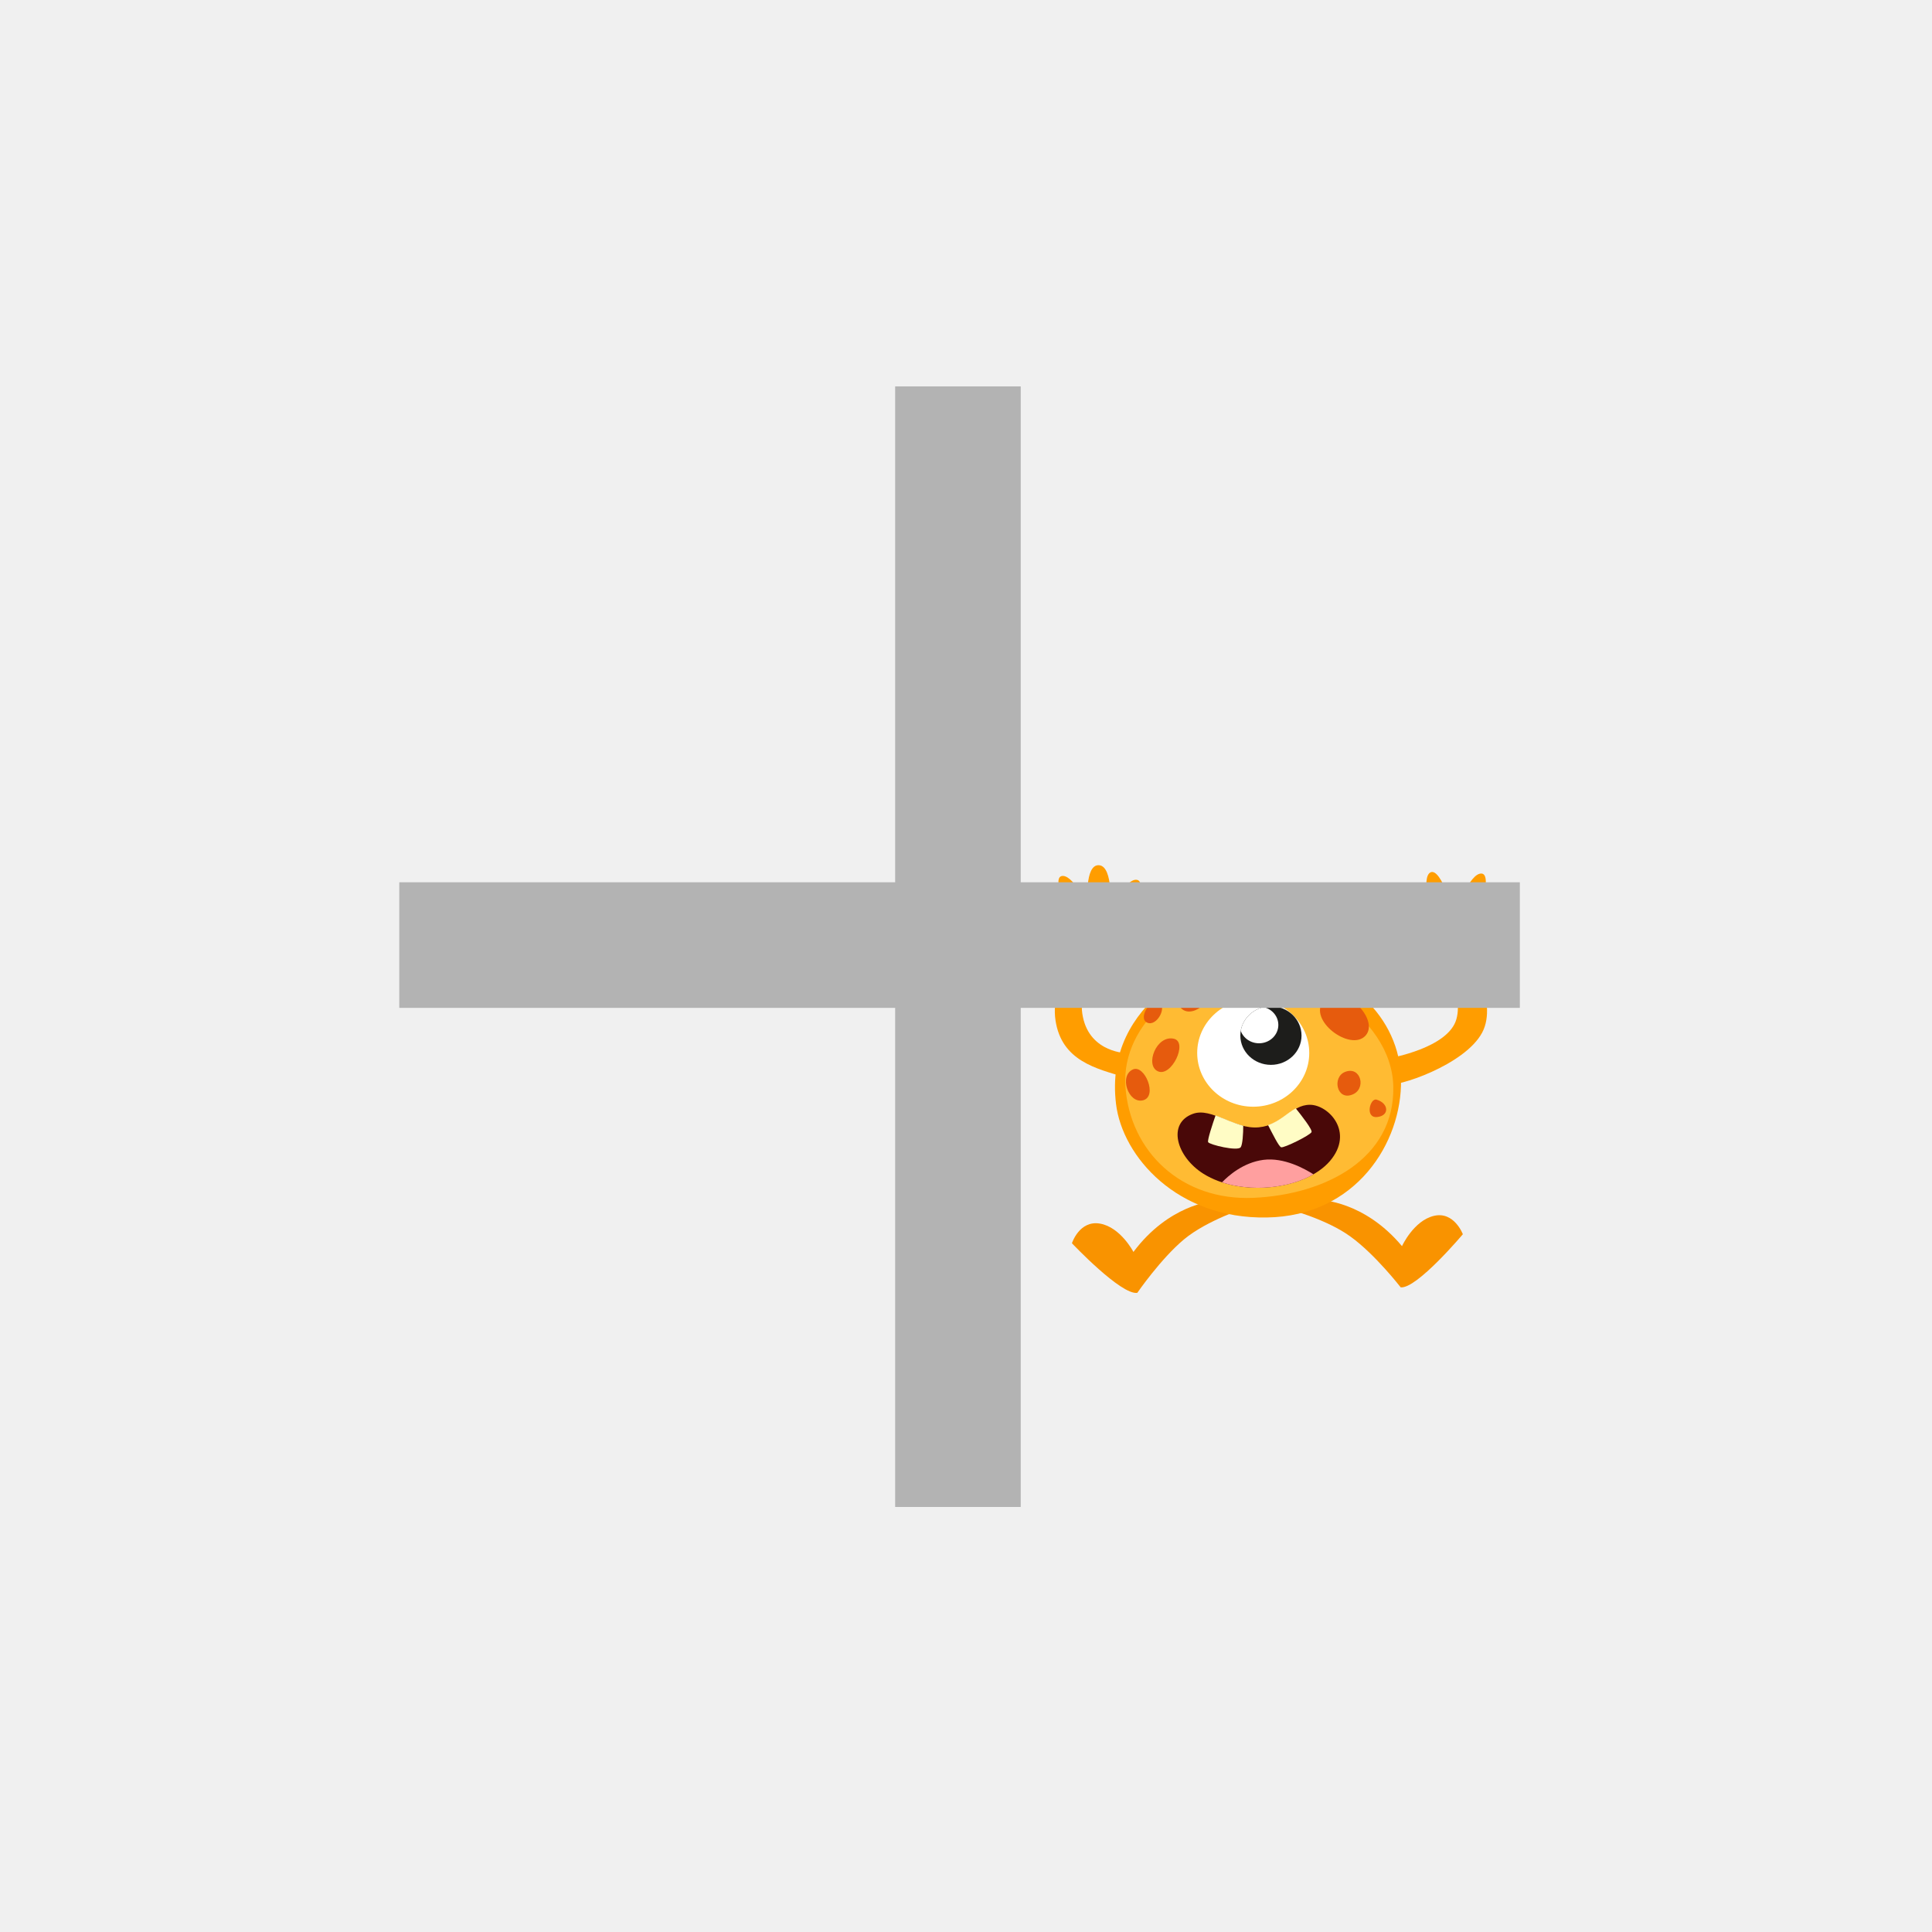
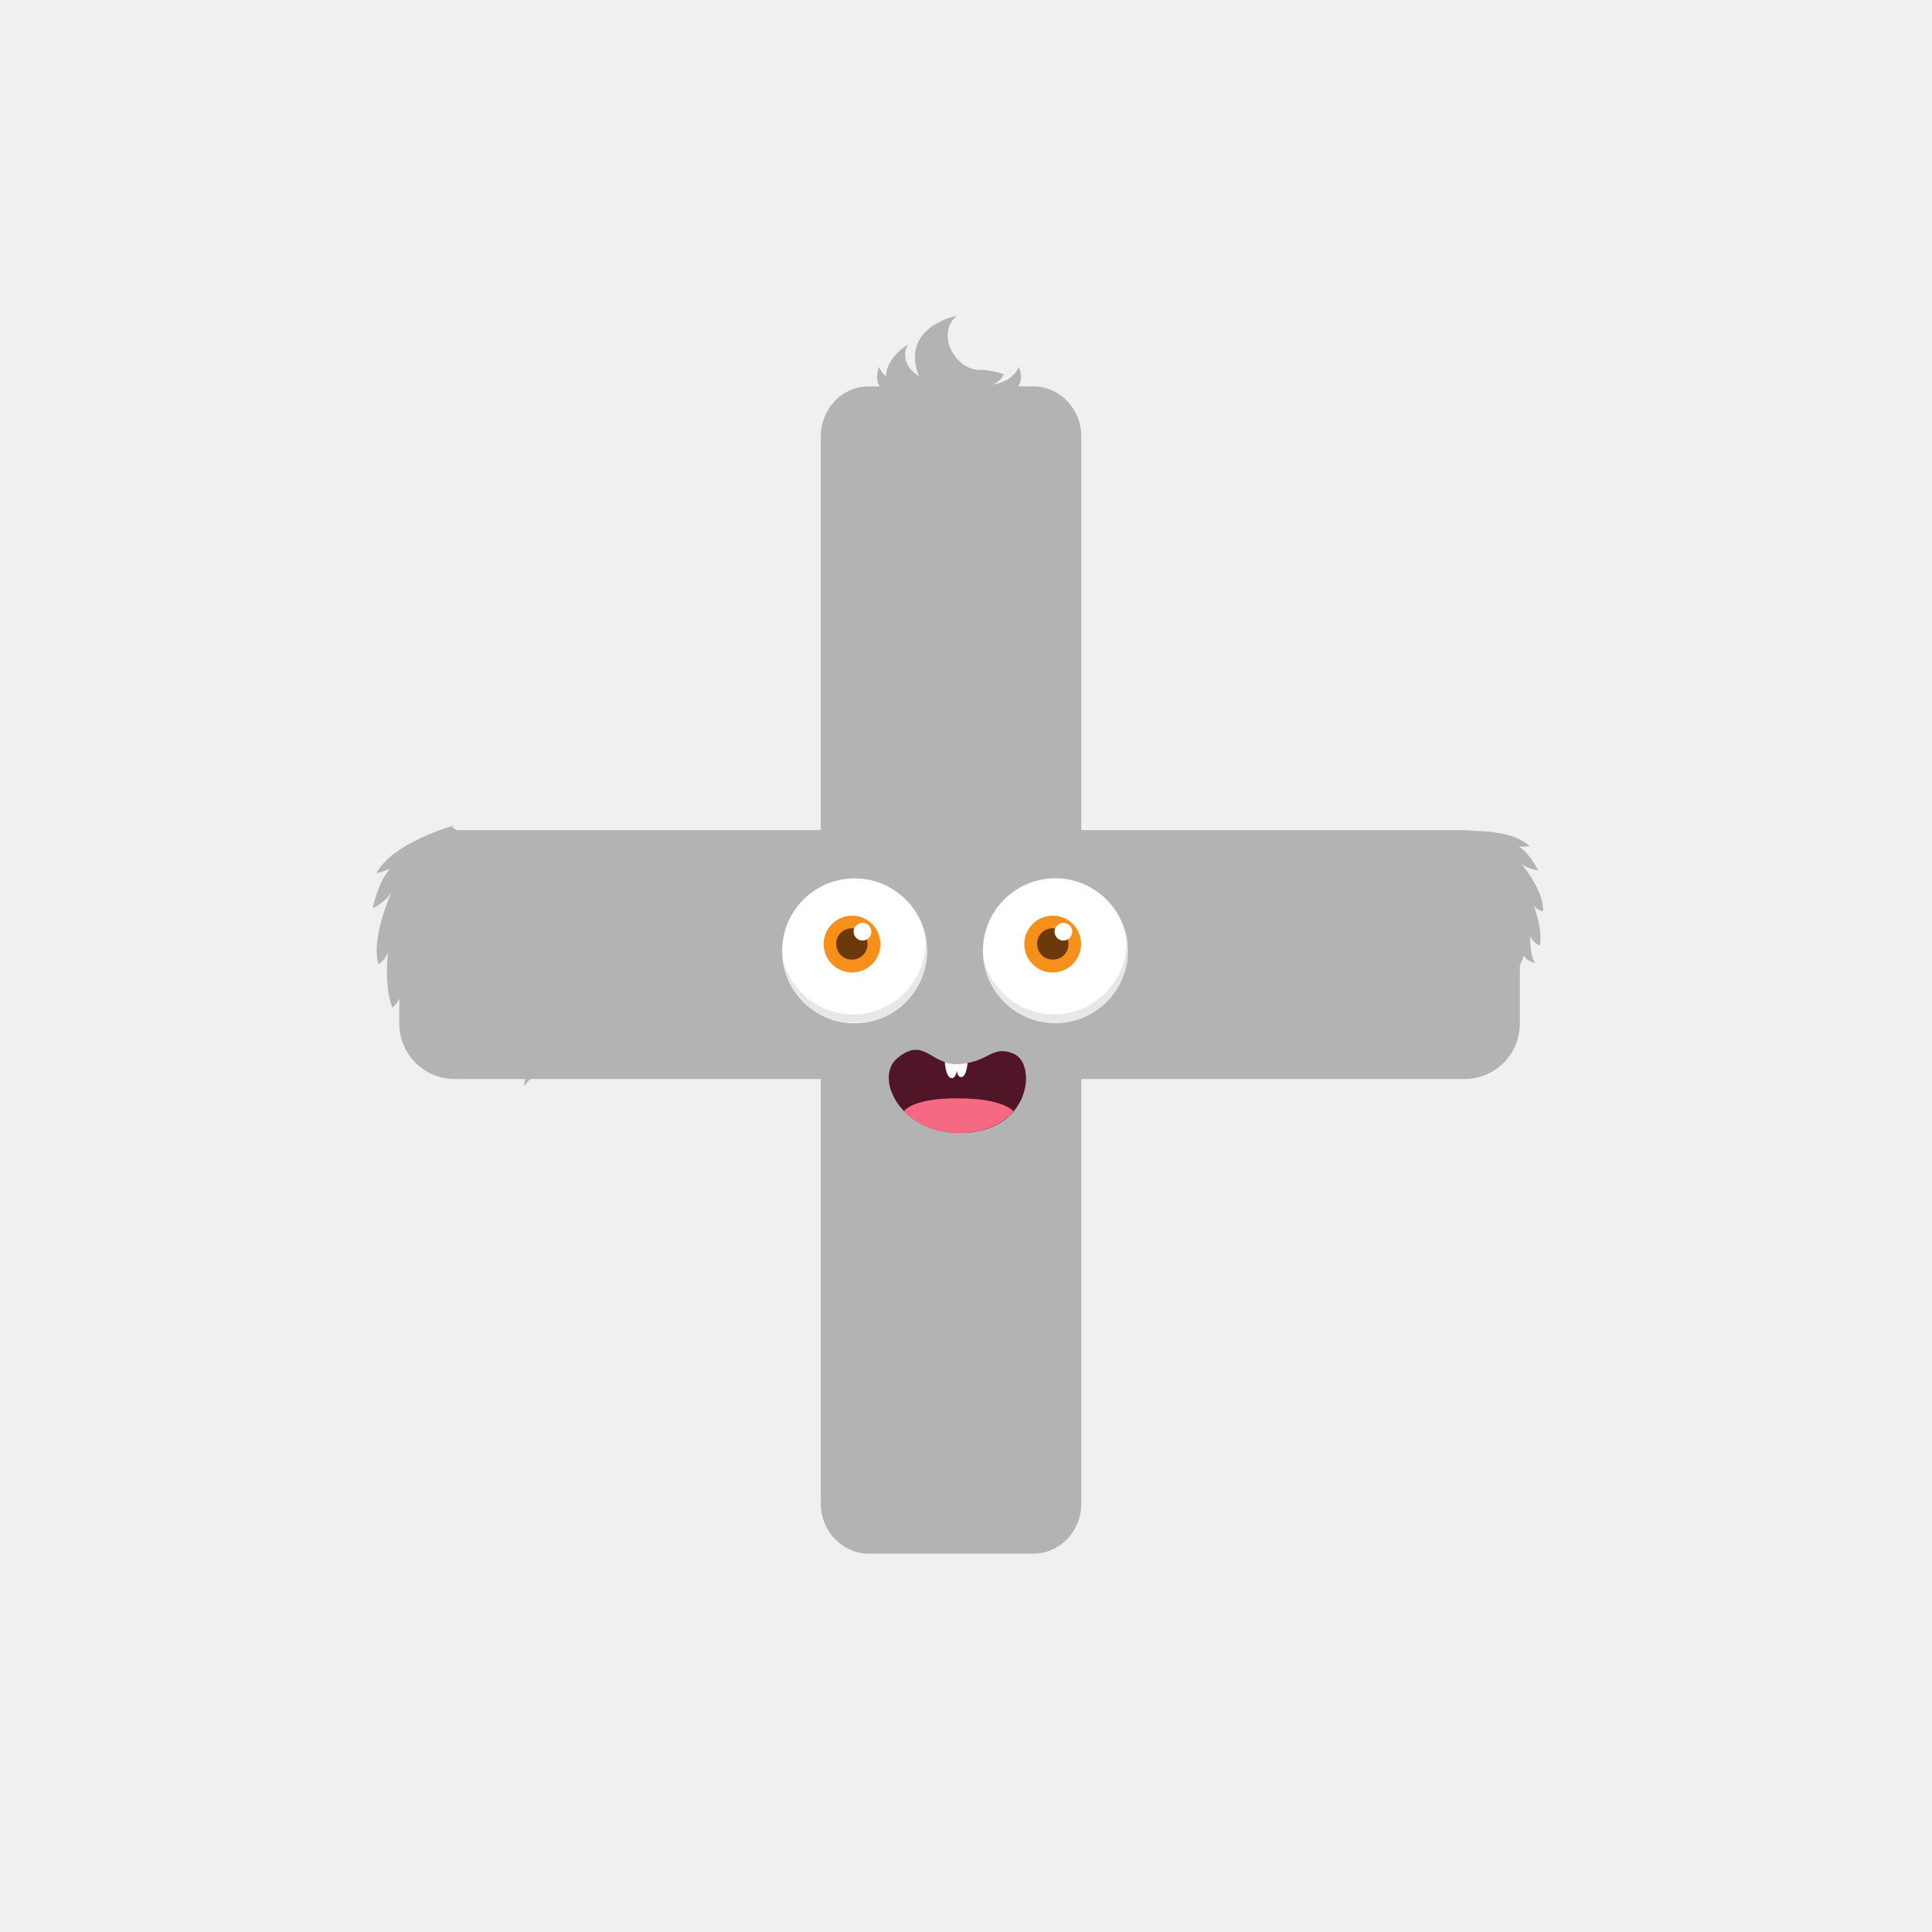
- <svg xmlns="http://www.w3.org/2000/svg" xmlns:xlink="http://www.w3.org/1999/xlink" version="1.1" id="Layer_1" x="0px" y="0px" viewBox="0 0 600 600" style="enable-background:new 0 0 600 600;" xml:space="preserve">
+ <svg xmlns="http://www.w3.org/2000/svg" version="1.1" id="Layer_1" x="0px" y="0px" viewBox="0 0 600 600" style="enable-background:new 0 0 600 600;" xml:space="preserve">
  <style type="text/css">
- 	.st0{fill:#FF9D00;}
- 	.st1{fill:#E65B0D;}
- 	.st2{fill:#F99300;}
- 	.st3{fill:#08549F;}
- 	.st4{fill:#2188DB;}
- 	.st5{fill:#FFBB33;}
- 	.st6{fill:#490808;}
- 	.st7{fill:#FFFCC5;}
- 	.st8{fill:#FF9F9F;}
- 	.st9{fill:#FFFFFF;}
- 	.st10{clip-path:url(#SVGID_2_);fill:#FFFFFF;}
- 	.st11{fill:#B3B3B3;}
+ 	.st0{fill:#B3B3B3;}
+ 	.st1{fill:#501627;}
+ 	.st2{fill:#F56A82;}
+ 	.st3{fill:#FFFFFF;}
+ 	.st4{fill:#E7E7E7;}
+ 	.st5{fill:#F6901B;}
+ 	.st6{fill:#6B390B;}
</style>
  <g>
-     <g>
-       <g>
-         <path class="st0" d="M350.2,327.1c0,0-11.6,0-13.9-11.3c-2.4-11.3,8.8-19.7,8.8-19.7s12.4,4.7,14.6-0.4c2.2-5.1-9.3-5.6-9.3-5.6     s6.3-15.6,2.9-16.8c-3.4-1.1-8.5,9.3-8.5,9.3s1.1-13.6-3.5-13.9c-4.6-0.3-3.5,12.3-3.5,12.3s-4.9-9.9-8.2-8.9     c-3.4,1,3.7,16.3,7.7,20.1c0,0-11.4,12.1-9.5,24.7c1.9,12.6,12.7,15,21.8,17.7C358.5,337.2,350.2,327.1,350.2,327.1z" />
-         <g>
-           <g>
-             <g>
-               <g>
-                 <path class="st1" d="M340.4,287.9c0,0,0.6-0.1,1.4,0.1c0.2,0,0.4,0.1,0.7,0.2c0.2,0.1,0.5,0.2,0.7,0.3         c0.2,0.1,0.5,0.3,0.7,0.5c0.2,0.2,0.4,0.4,0.6,0.6c0.2,0.2,0.4,0.5,0.5,0.7c0.2,0.2,0.3,0.5,0.4,0.8c0.1,0.3,0.2,0.5,0.2,0.8         c0.1,0.2,0.1,0.5,0.1,0.7c0,0.4,0,0.8-0.1,1c-0.1,0.2-0.1,0.4-0.1,0.4s-0.1-0.1-0.2-0.3c-0.1-0.2-0.3-0.5-0.4-0.9         c-0.1-0.2-0.2-0.3-0.3-0.5c-0.1-0.2-0.2-0.4-0.3-0.6c-0.1-0.2-0.3-0.4-0.4-0.5c-0.1-0.2-0.3-0.4-0.4-0.5         c-0.2-0.2-0.3-0.3-0.5-0.5c-0.2-0.2-0.3-0.3-0.5-0.5c-0.2-0.1-0.3-0.3-0.5-0.4c-0.2-0.1-0.3-0.3-0.5-0.4         C340.9,288.3,340.4,287.9,340.4,287.9z" />
-               </g>
-             </g>
-           </g>
-         </g>
-       </g>
-       <g>
-         <path class="st0" d="M431.6,328.6c0,0,18.2-3.1,20.7-12.1c2.5-9-6-18.6-6-18.6s-14.6,5.6-15.5,1.1s9.9-6.9,9.9-6.9     s-9.8-10.2-7.2-13.9c2.6-3.8,11.3,7.8,11.3,7.8s-3.8-13.6-0.5-15.1c3.4-1.4,7.4,13.3,7.4,13.3s4.6-13.4,8.5-12.9     s-2.4,18.4-5.5,22.6c0,0,9.8,14.5,6.4,24.9c-3.3,10.4-24.4,18.1-29.9,18.1C426.7,336.9,431.6,328.6,431.6,328.6z" />
-         <g>
-           <g>
-             <g>
-               <g>
-                 <path class="st1" d="M448.8,289.1c0,0-0.1,0.5-0.3,1.1c0,0.2-0.1,0.3-0.1,0.5c-0.1,0.2-0.1,0.4-0.1,0.5         c0,0.2-0.1,0.4-0.1,0.6c-0.1,0.2-0.1,0.4-0.1,0.6c0,0.2-0.1,0.4-0.1,0.6c0,0.2,0,0.4,0,0.5c0,0.2,0,0.4,0,0.5         c0,0.2,0,0.3,0,0.5c0,0.3,0.1,0.6,0.1,0.8c0,0.2,0,0.3,0,0.3s-0.1-0.1-0.3-0.2c-0.2-0.1-0.4-0.3-0.7-0.6         c-0.1-0.1-0.2-0.3-0.3-0.5c-0.1-0.2-0.2-0.4-0.2-0.7c0-0.2-0.1-0.5-0.1-0.7c0-0.3,0-0.5,0-0.8c0.1-0.2,0.1-0.5,0.2-0.7         c0.1-0.2,0.2-0.4,0.3-0.7c0.1-0.2,0.2-0.4,0.4-0.6c0.1-0.2,0.3-0.3,0.4-0.4C448.3,289.2,448.8,289.1,448.8,289.1z" />
-               </g>
-             </g>
-           </g>
-         </g>
-       </g>
-     </g>
-     <g>
-       <path class="st2" d="M376.4,373.1c0,0-13.4,1-24.4,15.7c0,0-4-7.7-10.4-8.8c-6.4-1.1-8.7,6.1-8.7,6.1s15.3,16.2,20.3,15.4    c0,0,7.3-10.6,14.5-16.6c7.2-6,19.5-9.9,19.5-9.9L376.4,373.1z" />
-       <path class="st2" d="M410.1,372.7c0,0,13.5,0.2,25.3,14.3c0,0,3.6-7.9,9.9-9.4c6.3-1.5,9,5.7,9,5.7s-14.3,17-19.3,16.5    c0,0-7.9-10.2-15.5-15.7c-7.6-5.6-20.1-8.8-20.1-8.8L410.1,372.7z" />
-     </g>
-     <g>
-       <g>
-         <g>
-           <path class="st3" d="M398.1,300.8c0,0,7.2-10,8.3-9.8s3.2,12.9,3.2,12.9L398.1,300.8z" />
-           <g>
-             <g>
-               <g>
-                 <g>
-                   <path class="st4" d="M401.1,297.3c0,0,0.5-0.1,1.2-0.2c0.2,0,0.4,0,0.6,0c0.2,0,0.4,0,0.7,0c0.2,0,0.5,0,0.7,0.1          c0.2,0,0.5,0.1,0.8,0.2c0.2,0.1,0.5,0.2,0.7,0.3c0.2,0.1,0.4,0.2,0.7,0.3c0.2,0.1,0.4,0.2,0.6,0.4c0.2,0.1,0.3,0.3,0.5,0.4          c0.3,0.3,0.5,0.5,0.6,0.7c0.1,0.2,0.2,0.3,0.2,0.3s-0.1,0-0.4,0c-0.2,0-0.5-0.1-0.9-0.2c-0.2,0-0.4-0.1-0.5-0.1          c-0.2,0-0.4-0.1-0.6-0.2c-0.2-0.1-0.4-0.1-0.6-0.2c-0.2-0.1-0.4-0.1-0.6-0.2c-0.2-0.1-0.4-0.1-0.6-0.2          c-0.2-0.1-0.4-0.1-0.6-0.2c-0.2,0-0.4-0.1-0.6-0.2c-0.2-0.1-0.4-0.1-0.6-0.2C401.5,297.7,401.1,297.3,401.1,297.3z" />
-                 </g>
-               </g>
-             </g>
-           </g>
-           <g>
-             <g>
-               <g>
-                 <g>
-                   <path class="st4" d="M403.2,294.6c0,0,0.3-0.3,0.8-0.4c0.1,0,0.3-0.1,0.4-0.1c0.1,0,0.3-0.1,0.5,0c0.2,0,0.3,0,0.5,0          c0.2,0,0.3,0.1,0.5,0.1c0.2,0.1,0.3,0.1,0.5,0.2c0.2,0.1,0.3,0.1,0.4,0.2c0.1,0.1,0.3,0.2,0.4,0.3c0.1,0.1,0.2,0.2,0.3,0.3          c0.2,0.2,0.3,0.4,0.3,0.6c0,0.2,0,0.3,0,0.3s-0.1,0-0.2,0c-0.2,0-0.4,0-0.6-0.1c-0.1,0-0.2,0-0.3,0c-0.1,0-0.2,0-0.4-0.1          c-0.1,0-0.3,0-0.4-0.1c-0.1,0-0.3-0.1-0.4-0.1c-0.1,0-0.3-0.1-0.4-0.1c-0.1-0.1-0.3-0.1-0.4-0.1c-0.1,0-0.2-0.1-0.4-0.1          c-0.1,0-0.2-0.1-0.3-0.1C403.5,294.8,403.2,294.6,403.2,294.6z" />
-                 </g>
-               </g>
-             </g>
-           </g>
-         </g>
-         <g>
-           <path class="st3" d="M378.6,300.6c0,0-5.8-7.5-7.1-7.4c-2.5,0.1-2.4,10.6-2.4,10.6S375.4,302,378.6,300.6z" />
-           <g>
-             <g>
-               <g>
-                 <g>
-                   <path class="st4" d="M369.4,300.8c0,0,0-0.1,0-0.3c0-0.2,0.2-0.5,0.4-0.8c0.1-0.2,0.3-0.3,0.4-0.5c0.2-0.1,0.3-0.3,0.5-0.4          c0.2-0.1,0.4-0.2,0.6-0.4c0.2-0.1,0.4-0.2,0.7-0.3c0.2-0.1,0.5-0.1,0.7-0.2c0.2-0.1,0.5-0.1,0.7-0.1c0.2,0,0.4,0,0.6-0.1          c0.2,0,0.4,0,0.6,0c0.4,0,0.7,0.1,0.9,0.1c0.2,0,0.3,0.1,0.3,0.1s-0.1,0.1-0.3,0.2c-0.2,0.1-0.4,0.3-0.7,0.5          c-0.2,0.1-0.3,0.2-0.5,0.2c-0.2,0.1-0.4,0.2-0.6,0.2c-0.2,0.1-0.4,0.2-0.6,0.2c-0.2,0.1-0.4,0.1-0.6,0.2          c-0.2,0.1-0.4,0.1-0.6,0.2c-0.2,0.1-0.4,0.1-0.6,0.2c-0.2,0.1-0.4,0.1-0.5,0.2c-0.2,0.1-0.3,0.1-0.5,0.2          c-0.3,0.1-0.5,0.3-0.7,0.4C369.5,300.7,369.4,300.8,369.4,300.8z" />
-                 </g>
-               </g>
-             </g>
-           </g>
-           <g>
-             <g>
-               <g>
-                 <g>
-                   <path class="st4" d="M369.6,297.2c0,0,0.2-0.3,0.4-0.7c0.1-0.1,0.2-0.2,0.2-0.3c0.1-0.1,0.2-0.2,0.3-0.3          c0.1-0.1,0.3-0.2,0.4-0.3c0.1-0.1,0.3-0.1,0.4-0.2c0.2-0.1,0.3-0.1,0.5-0.1c0.2,0,0.3,0,0.5,0c0.1,0,0.3,0,0.4,0          c0.1,0,0.2,0,0.4,0.1c0.2,0,0.4,0.1,0.5,0.2c0.1,0.1,0.2,0.1,0.2,0.1s0,0.1-0.1,0.2c-0.1,0.1-0.3,0.3-0.5,0.4          c-0.1,0.1-0.2,0.1-0.3,0.2c-0.1,0.1-0.2,0.1-0.4,0.2c-0.1,0-0.2,0.1-0.4,0.1c-0.1,0-0.2,0.1-0.3,0.1c-0.1,0-0.2,0.1-0.4,0.1          c-0.1,0-0.3,0.1-0.4,0.1c-0.1,0-0.3,0.1-0.4,0.1c-0.1,0-0.3,0-0.4,0.1C370,297.3,369.6,297.2,369.6,297.2z" />
-                 </g>
-               </g>
-             </g>
-           </g>
-         </g>
-       </g>
-       <g>
-         <path class="st0" d="M387.2,299.2c0,0-4.3-5.3-6.3-5.4c-2.1-0.1,0.1,4.6,0.1,4.6s-10.7,1.4-19.9,9.2c-9.2,7.8-16.5,19-14.5,35.3     c2,16.3,19,35.7,46.8,35.2c27.8-0.4,42-23.3,41.7-42.7c-0.2-19.5-16.9-35.6-40-36.9c0,0,2.4-4.3,0.9-5.1     C394.5,292.6,389,296.6,387.2,299.2z" />
-         <path class="st5" d="M386.8,300.7c16-1.3,45.4,14.2,45.9,36.7c0.5,22.4-21,33.6-43.4,34.6s-38.4-14.4-39.8-34.6     C348.2,317.2,368.9,302.1,386.8,300.7z" />
-       </g>
-       <g>
-         <g>
-           <path class="st6" d="M370.5,345.9c5.8-2.1,12.8,4.9,20.4,4.2c7.5-0.7,10.1-7,15.9-7c5.8,0,13.9,8.5,6.2,17.5      c-7.8,9-27.7,11.2-39.3,3.9C365.3,359.2,362.4,348.8,370.5,345.9z" />
-           <g>
-             <path class="st7" d="M375.2,354.7c0.4,0.8,9.1,2.9,10.1,1.6c0.6-0.8,0.8-4.3,0.8-6.7c-3-0.8-5.9-2.2-8.6-3.2       C376.6,349,374.9,354.1,375.2,354.7z" />
-             <path class="st7" d="M397.9,356.3c1,0.2,8.9-3.7,9.4-4.7c0.4-0.7-3.2-5.3-4.9-7.4c-2.7,1.5-5,4-8.6,5.2       C395.1,351.9,397.2,356.2,397.9,356.3z" />
-             <path class="st8" d="M392.4,360.2c-6.3,0.8-11,5-12.9,7c9.2,3,20.8,1.9,28.4-2.5C405.1,362.9,398.7,359.4,392.4,360.2z" />
-           </g>
-         </g>
-         <g>
-           <ellipse class="st9" cx="389.2" cy="327" rx="17.4" ry="16.7" />
-           <g>
-             <defs>
-               <ellipse id="SVGID_1_" cx="394.7" cy="321.6" rx="9.5" ry="9.1" />
-             </defs>
-             <use xlink:href="#SVGID_1_" style="overflow:visible;fill:#1D1D1B;" />
-             <clipPath id="SVGID_2_">
-               <use xlink:href="#SVGID_1_" style="overflow:visible;" />
-             </clipPath>
-             <ellipse class="st10" cx="391" cy="318.3" rx="6" ry="5.7" />
-           </g>
-         </g>
-         <g>
-           <path class="st1" d="M364.6,322.6c4.4,1.1-0.8,12-5,10.1C355.5,330.9,359.1,321.3,364.6,322.6z" />
-           <path class="st1" d="M356.3,317.6c3,1.3,6.3-5,3.6-6.3S353.3,316.3,356.3,317.6z" />
-           <path class="st1" d="M366.9,313.2c3.7,3.6,11.9-4,8.2-8C371.5,301.3,362.2,308.7,366.9,313.2z" />
-           <path class="st1" d="M351.9,332.1c3.6-1.5,7.7,8.4,3.1,9.6C350.4,342.9,347.4,334,351.9,332.1z" />
-           <path class="st1" d="M417.7,332.9c5-2,6.8,5.5,2.1,7.1C415.1,341.7,413.7,334.5,417.7,332.9z" />
-           <path class="st1" d="M411.1,310.7c5.4-6.2,17.6,5.7,13,10.9C419.4,326.8,405.9,316.7,411.1,310.7z" />
-           <path class="st1" d="M398.2,303.4c0.8-2.4,9.3-1.6,7.9,2.6C404.8,310.4,396.8,307.9,398.2,303.4z" />
-           <path class="st1" d="M427.5,341.5c3.8,1.1,4.1,5,0.2,5.4C423.8,347.3,425.5,340.9,427.5,341.5z" />
-         </g>
-       </g>
-     </g>
+     <path class="st0" d="M269.8,120h51.1c8.2,0,14.9,7,14.9,15.5V467c0,8.6-6.7,15.5-14.9,15.5h-51.1c-8.2,0-14.9-7-14.9-15.5V135.5   C254.9,127,261.5,120,269.8,120z" />
+     <path class="st0" d="M124,317.9V275c0-9.5,7.7-17.2,17.2-17.2h313.6c9.5,0,17.2,7.7,17.2,17.2v42.9c0,9.5-7.7,17.2-17.2,17.2H141.2   C131.7,335.1,124,327.4,124,317.9z" />
  </g>
  <g>
-     <rect x="278" y="120" class="st11" width="39" height="348" />
-     <rect x="278.5" y="119.5" transform="matrix(6.123234e-17 -1 1 6.123234e-17 4.5 591.5)" class="st11" width="39" height="348" />
+     <path class="st1" d="M297,330.4c9.9,0,10.9-6.2,17.9-3.1c7,3.1,5.3,23.2-14.8,24.5c-20.1,1.3-29-17-21.4-23.2   C286.9,321.9,288.8,330.4,297,330.4z" />
+     <path class="st2" d="M280.7,345.1c4.1,4.2,10.7,7.3,19.3,6.7c7-0.5,11.8-3.2,14.7-6.7c-0.1-0.1-3.1-4-17.2-4   C283.3,341,280.7,345.1,280.7,345.1z" />
+     <path class="st3" d="M293.4,329.8c0.2,2.1,0.7,5,2.2,5c1.4,0,1.7-2.5,1.7-4.4c-0.1,0-0.2,0-0.3,0   C295.6,330.4,294.4,330.2,293.4,329.8z" />
+     <path class="st3" d="M297,330.4C297,330.4,297,330.4,297,330.4c0,1.8,0.2,4.1,1.5,4.1c1.3,0,1.8-2.5,2-4.4   C299.4,330.3,298.3,330.4,297,330.4z" />
  </g>
+   <g>
+     <ellipse transform="matrix(0.6514 -0.7587 0.7587 0.6514 -131.5194 304.2896)" class="st3" cx="265.4" cy="295.3" rx="22.5" ry="22.5" />
+     <path class="st4" d="M287.8,294c-0.1-1.3-0.2-2.5-0.5-3.7c0,0.3,0.1,0.7,0.1,1c0.7,12.4-8.8,23-21.2,23.7   c-11.1,0.6-20.8-7-23.2-17.5c1.2,11.9,11.6,20.8,23.6,20.1C279.1,317,288.5,306.4,287.8,294z" />
+     <path class="st5" d="M273.4,292.7c0.3,4.8-3.4,9-8.3,9.3c-4.8,0.3-9-3.4-9.3-8.3c-0.3-4.8,3.4-9,8.3-9.3   C269,284.1,273.1,287.8,273.4,292.7z" />
+     <path class="st6" d="M269.4,292.9c0.2,2.7-1.9,5-4.6,5.1c-2.7,0.2-5-1.9-5.1-4.6c-0.2-2.7,1.9-5,4.6-5.1S269.3,290.2,269.4,292.9z" />
+     <path class="st3" d="M270.6,289.2c0.1,1.5-1.1,2.8-2.6,2.9c-1.5,0.1-2.8-1.1-2.9-2.6c-0.1-1.5,1.1-2.8,2.6-2.9   C269.2,286.5,270.5,287.7,270.6,289.2z" />
+     <path class="st3" d="M350.2,294c0.7,12.4-8.8,23-21.2,23.7c-12.4,0.7-23-8.8-23.7-21.2c-0.7-12.4,8.8-23,21.2-23.7   C338.8,272.1,349.5,281.6,350.2,294z" />
+     <path class="st4" d="M350.2,294c-0.1-1.3-0.2-2.5-0.5-3.7c0,0.3,0.1,0.7,0.1,1c0.7,12.4-8.8,23-21.2,23.7   c-11.1,0.6-20.8-7-23.2-17.5c1.2,11.9,11.6,20.8,23.6,20.1C341.4,317,350.9,306.4,350.2,294z" />
+     <path class="st5" d="M335.7,292.7c0.3,4.8-3.4,9-8.3,9.3c-4.8,0.3-9-3.4-9.3-8.3c-0.3-4.8,3.4-9,8.3-9.3   C331.3,284.1,335.5,287.8,335.7,292.7z" />
+     <path class="st6" d="M331.8,292.9c0.2,2.7-1.9,5-4.6,5.1c-2.7,0.2-5-1.9-5.1-4.6c-0.2-2.7,1.9-5,4.6-5.1S331.6,290.2,331.8,292.9z" />
+     <path class="st3" d="M333,289.2c0.1,1.5-1.1,2.8-2.6,2.9c-1.5,0.1-2.8-1.1-2.9-2.6c-0.1-1.5,1.1-2.8,2.6-2.9   C331.6,286.5,332.9,287.7,333,289.2z" />
+   </g>
+   <path class="st0" d="M440.9,317.9c0,0,8,0.6,10.9,3c0,0-0.4-2.6-2.6-3.8c0,0,6.1-0.4,14.1-6.9c8-6.5,10-13.5,10-13.5  c0.8,1.9,3.5,2.4,3.5,2.4c-2-2.7-1.5-9.3-1.5-9.3c-0.4,2.3,2.9,3.9,2.9,3.9c0.8-4.2-0.9-9.8-1.9-12.6c1.1,1.7,2.9,1.9,2.9,1.9  c0.4-6.4-6.9-15-6.9-15c2,2,5.4,2.3,5.4,2.3c-5.1-9.4-8.2-7.6-8.2-7.6c2,0.5,5.5,0.1,5.5,0.1c-5.5-5.7-20.7-4.7-20.7-4.7  c3.4-1.3-7.2,7.4-7.2,7.4c-14.2-1.5-5.5,1.1-5.5,1.1s5.3,1.4,7.5,1.7c2.2,0.4,0.1-0.9,3.6-2.3c3.6-1.4-2.2-8.2,4.6-4  c0,0,0.9,3.1-0.7,2.7c0,0,5.5-3.7,10.3,11.5c0,0-1.5,7.7-2.6,5.9c0,0,14.7,9.8-0.6,24.7C451.4,318.7,440.9,317.9,440.9,317.9z" />
+   <path class="st0" d="M175.4,328.8c0,0-9.8,4.1-12.6,8.5c0,0-0.2-3.5,2.1-6.1c0,0-7.7,2.1-19.5-3c-11.9-5.2-16.4-13.3-16.4-13.3  c-0.5,2.9-3.7,4.6-3.7,4.6c1.7-4.4-0.9-12.8-0.9-12.8c1.1,2.9-2.5,6.3-2.5,6.3c-2.2-5.2-1.8-13.2-1.4-17.3c-0.8,2.6-3,3.7-3,3.7  c-2.4-8.2,4.2-22.6,4.2-22.6c-1.9,3.5-6,5.3-6,5.3c3.6-14.5,8-13.4,8-13.4c-2.3,1.4-6.8,2.5-6.8,2.5c5.1-9.7,24.3-14.9,24.3-14.9  c-4.6-0.2,11.1,6.6,11.1,6.6c17.1-8,7.1-0.9,7.1-0.9s-6.2,4.1-8.8,5.5c-2.6,1.4-0.3-1.2-5.2-1.4c-4.8-0.3,0.3-11.6-6.8-3.3  c0,0-0.2,4.4,1.6,3.2c0,0-7.9-2.6-9.4,19.5c0,0,4,9.4,4.9,6.6c0,0-15.3,19.1,8,32C162.5,334.2,175.4,328.8,175.4,328.8z" />
+   <path class="st0" d="M333.4,176.9c-1.9-10.4-6.6-22.4-8.2-26.4c1.2,1.8,3.9,2.6,3.9,2.6c-1.7-12.7-8.1-24.6-8.1-24.6  c1.6,2.9,4.9,3.2,4.9,3.2c-3.8-11-10.4-10.8-10.4-10.8c2.9-2.7,0.9-7,0.9-7c-1.9,5-8.8,5.7-8.8,5.7h-25.8c0,0-7-0.7-8.8-5.7  c0,0-1.9,4.3,0.9,7c0,0-6.6-0.3-10.4,10.8c0,0,3.3-0.3,4.9-3.2c0,0-6.4,11.9-8.1,24.6c0,0,2.6-0.8,3.9-2.6c-1.6,4-6.3,16-8.2,26.4  c0,0,2.1-0.3,3.5-1.9c-1.7,4-4.2,12.4-0.8,20.5c0,0,2-1.1,1.9-4.7c0.1,1.3,0.2,3.6,0.2,3.6s2.3,4.3,6.6,4.9c0,0-0.9-1.8-1.6-4.4l0,0  c1.1,0.4,2.4,0.6,3.7,0.6H320c1.3,0,2.5-0.2,3.7-0.6l0,0c-0.7,2.6-1.6,4.4-1.6,4.4c4.4-0.7,6.6-4.9,6.6-4.9s0.1-2.2,0.2-3.6  c-0.2,3.6,1.9,4.7,1.9,4.7c3.4-8.1,0.8-16.5-0.8-20.5C331.3,176.6,333.4,176.9,333.4,176.9z" />
+   <path class="st0" d="M303.9,114.9c0,0-5.3,0-8.5-6.2c-1.2-2.4-2.3-7,1.7-10.6c0,0-16.1,3-12.4,16.7c3.7,13.7,25.8,6.4,27,1.4  C311.8,116.3,307.2,114.6,303.9,114.9z" />
+   <path class="st0" d="M291.3,117.7c0,0-3.9,1.4-7.9-2.4c-1.5-1.4-3.5-4.6-1.4-8.3c0,0-11.2,6.4-4.9,15.6c6.3,9.3,25.4,0.1,29.8-2.2  C306.9,120.4,293.7,116.7,291.3,117.7z" />
</svg>
